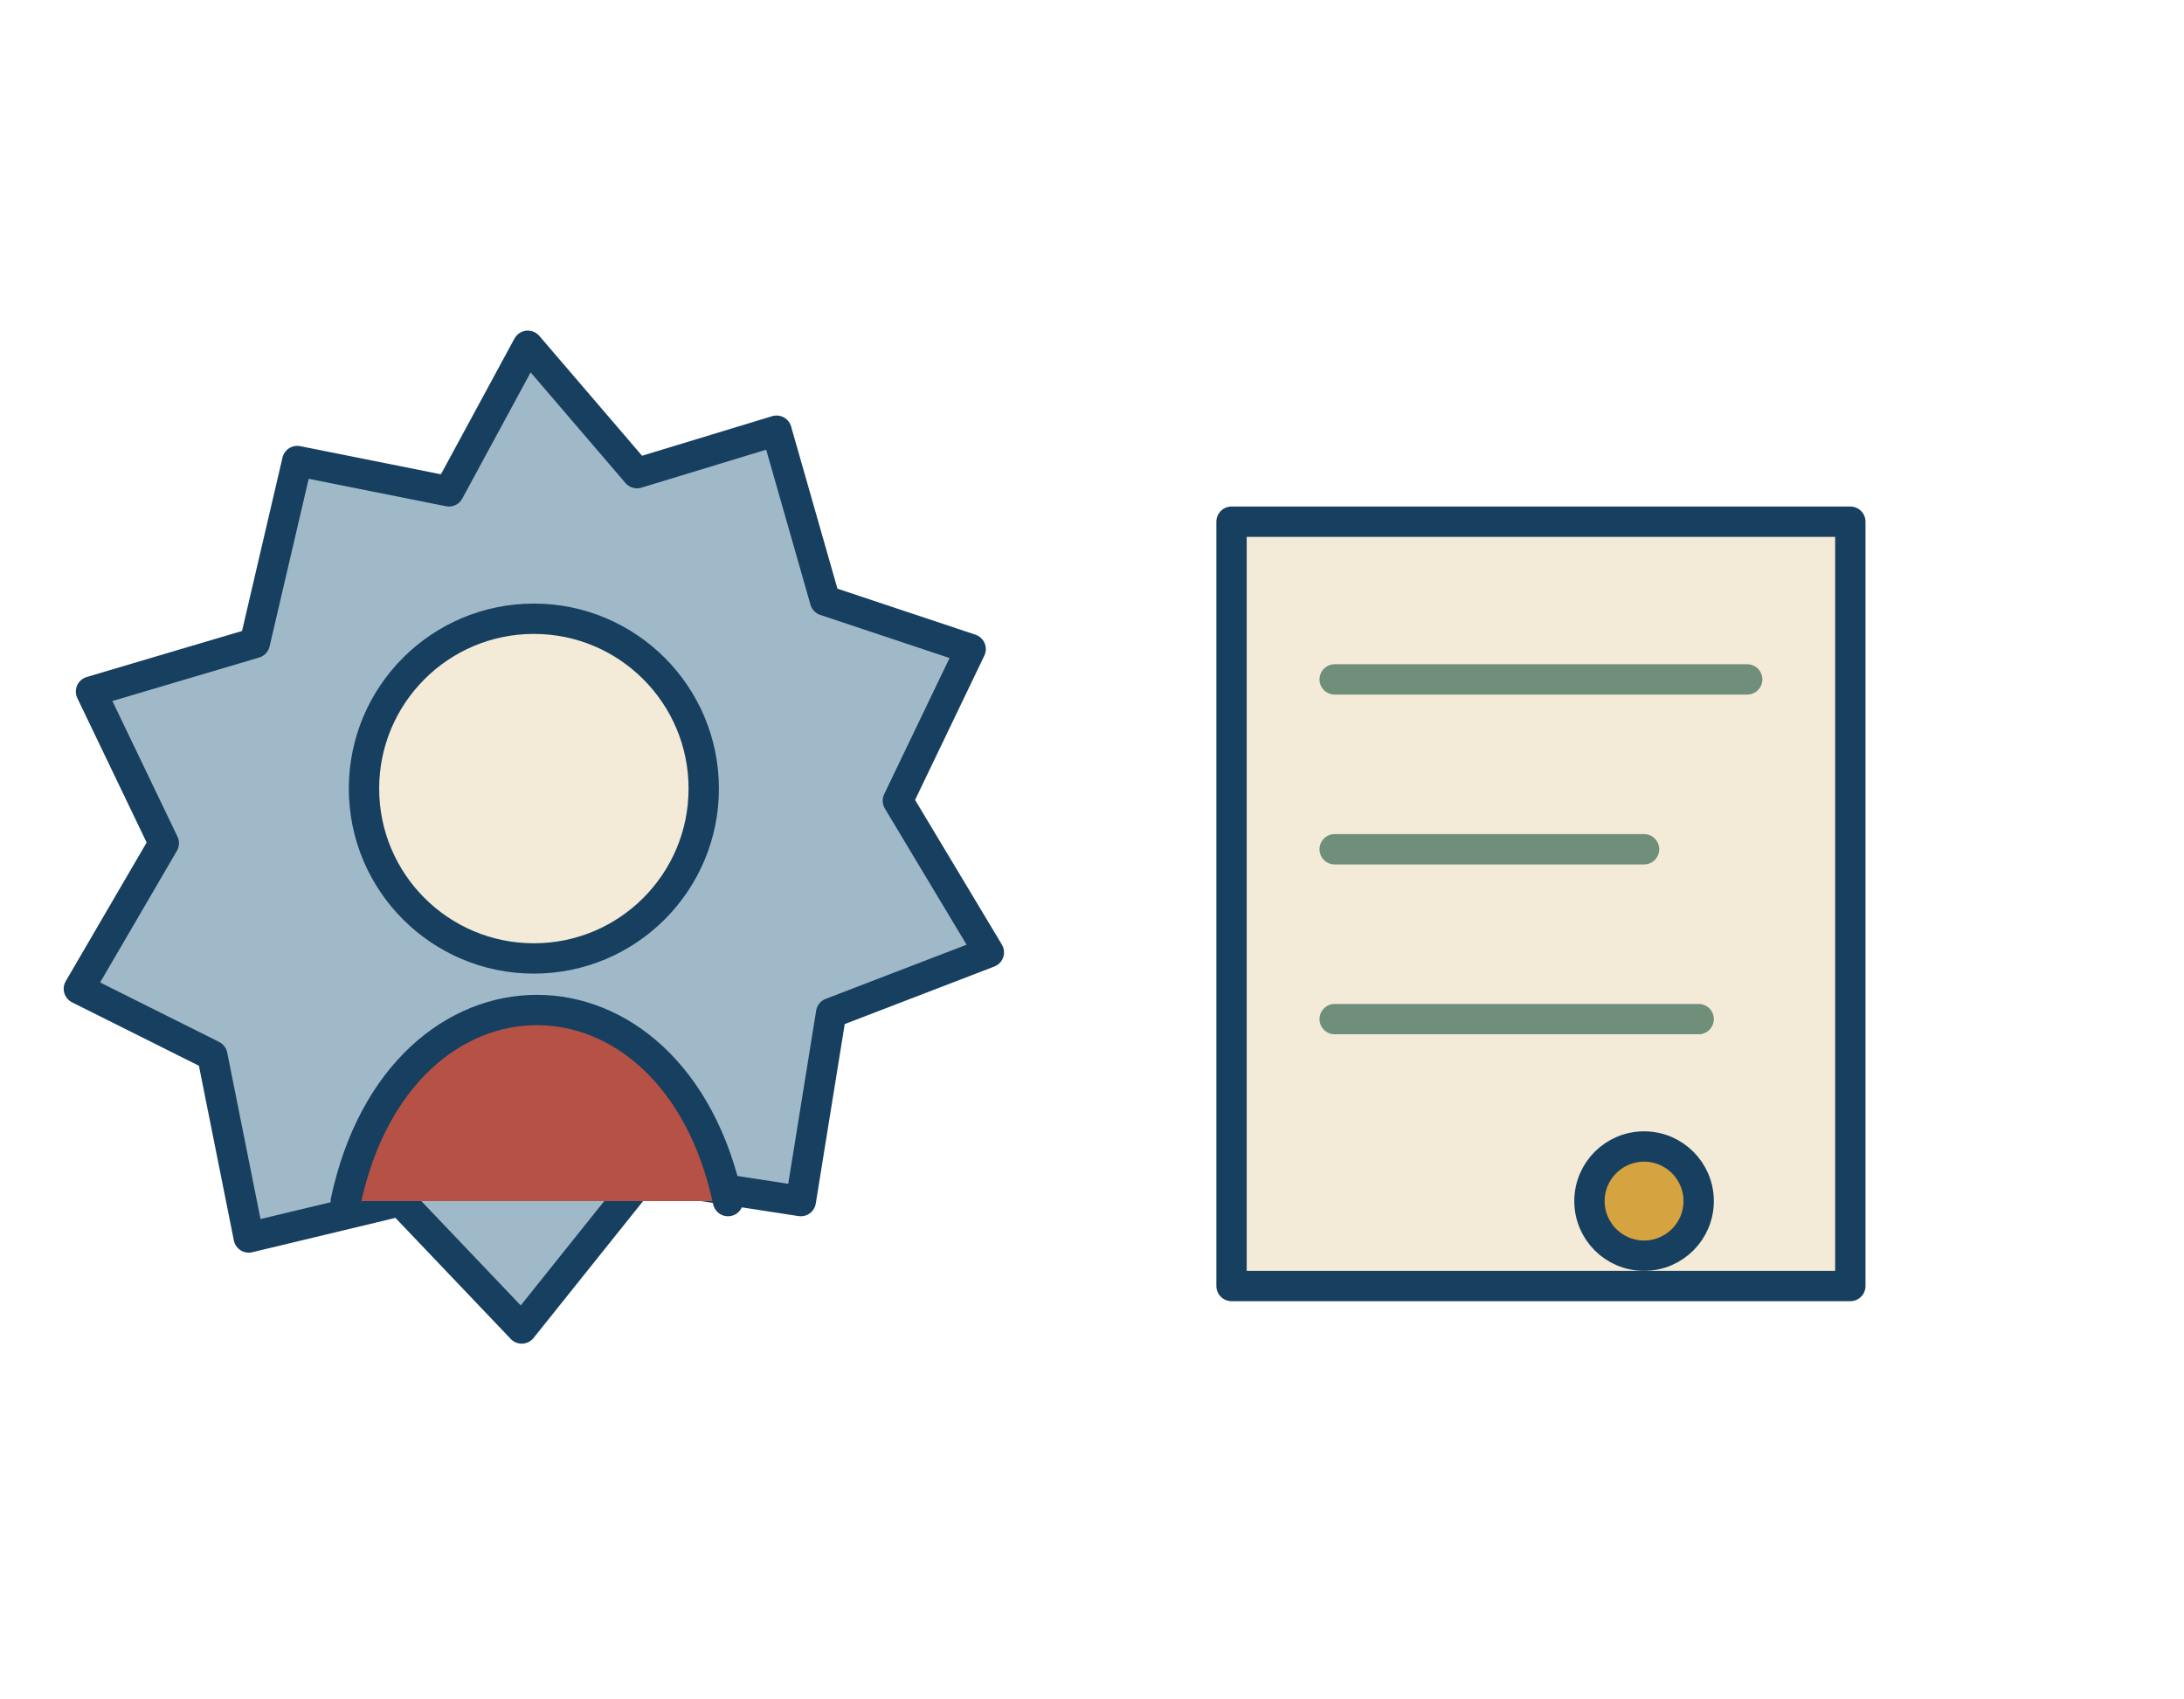
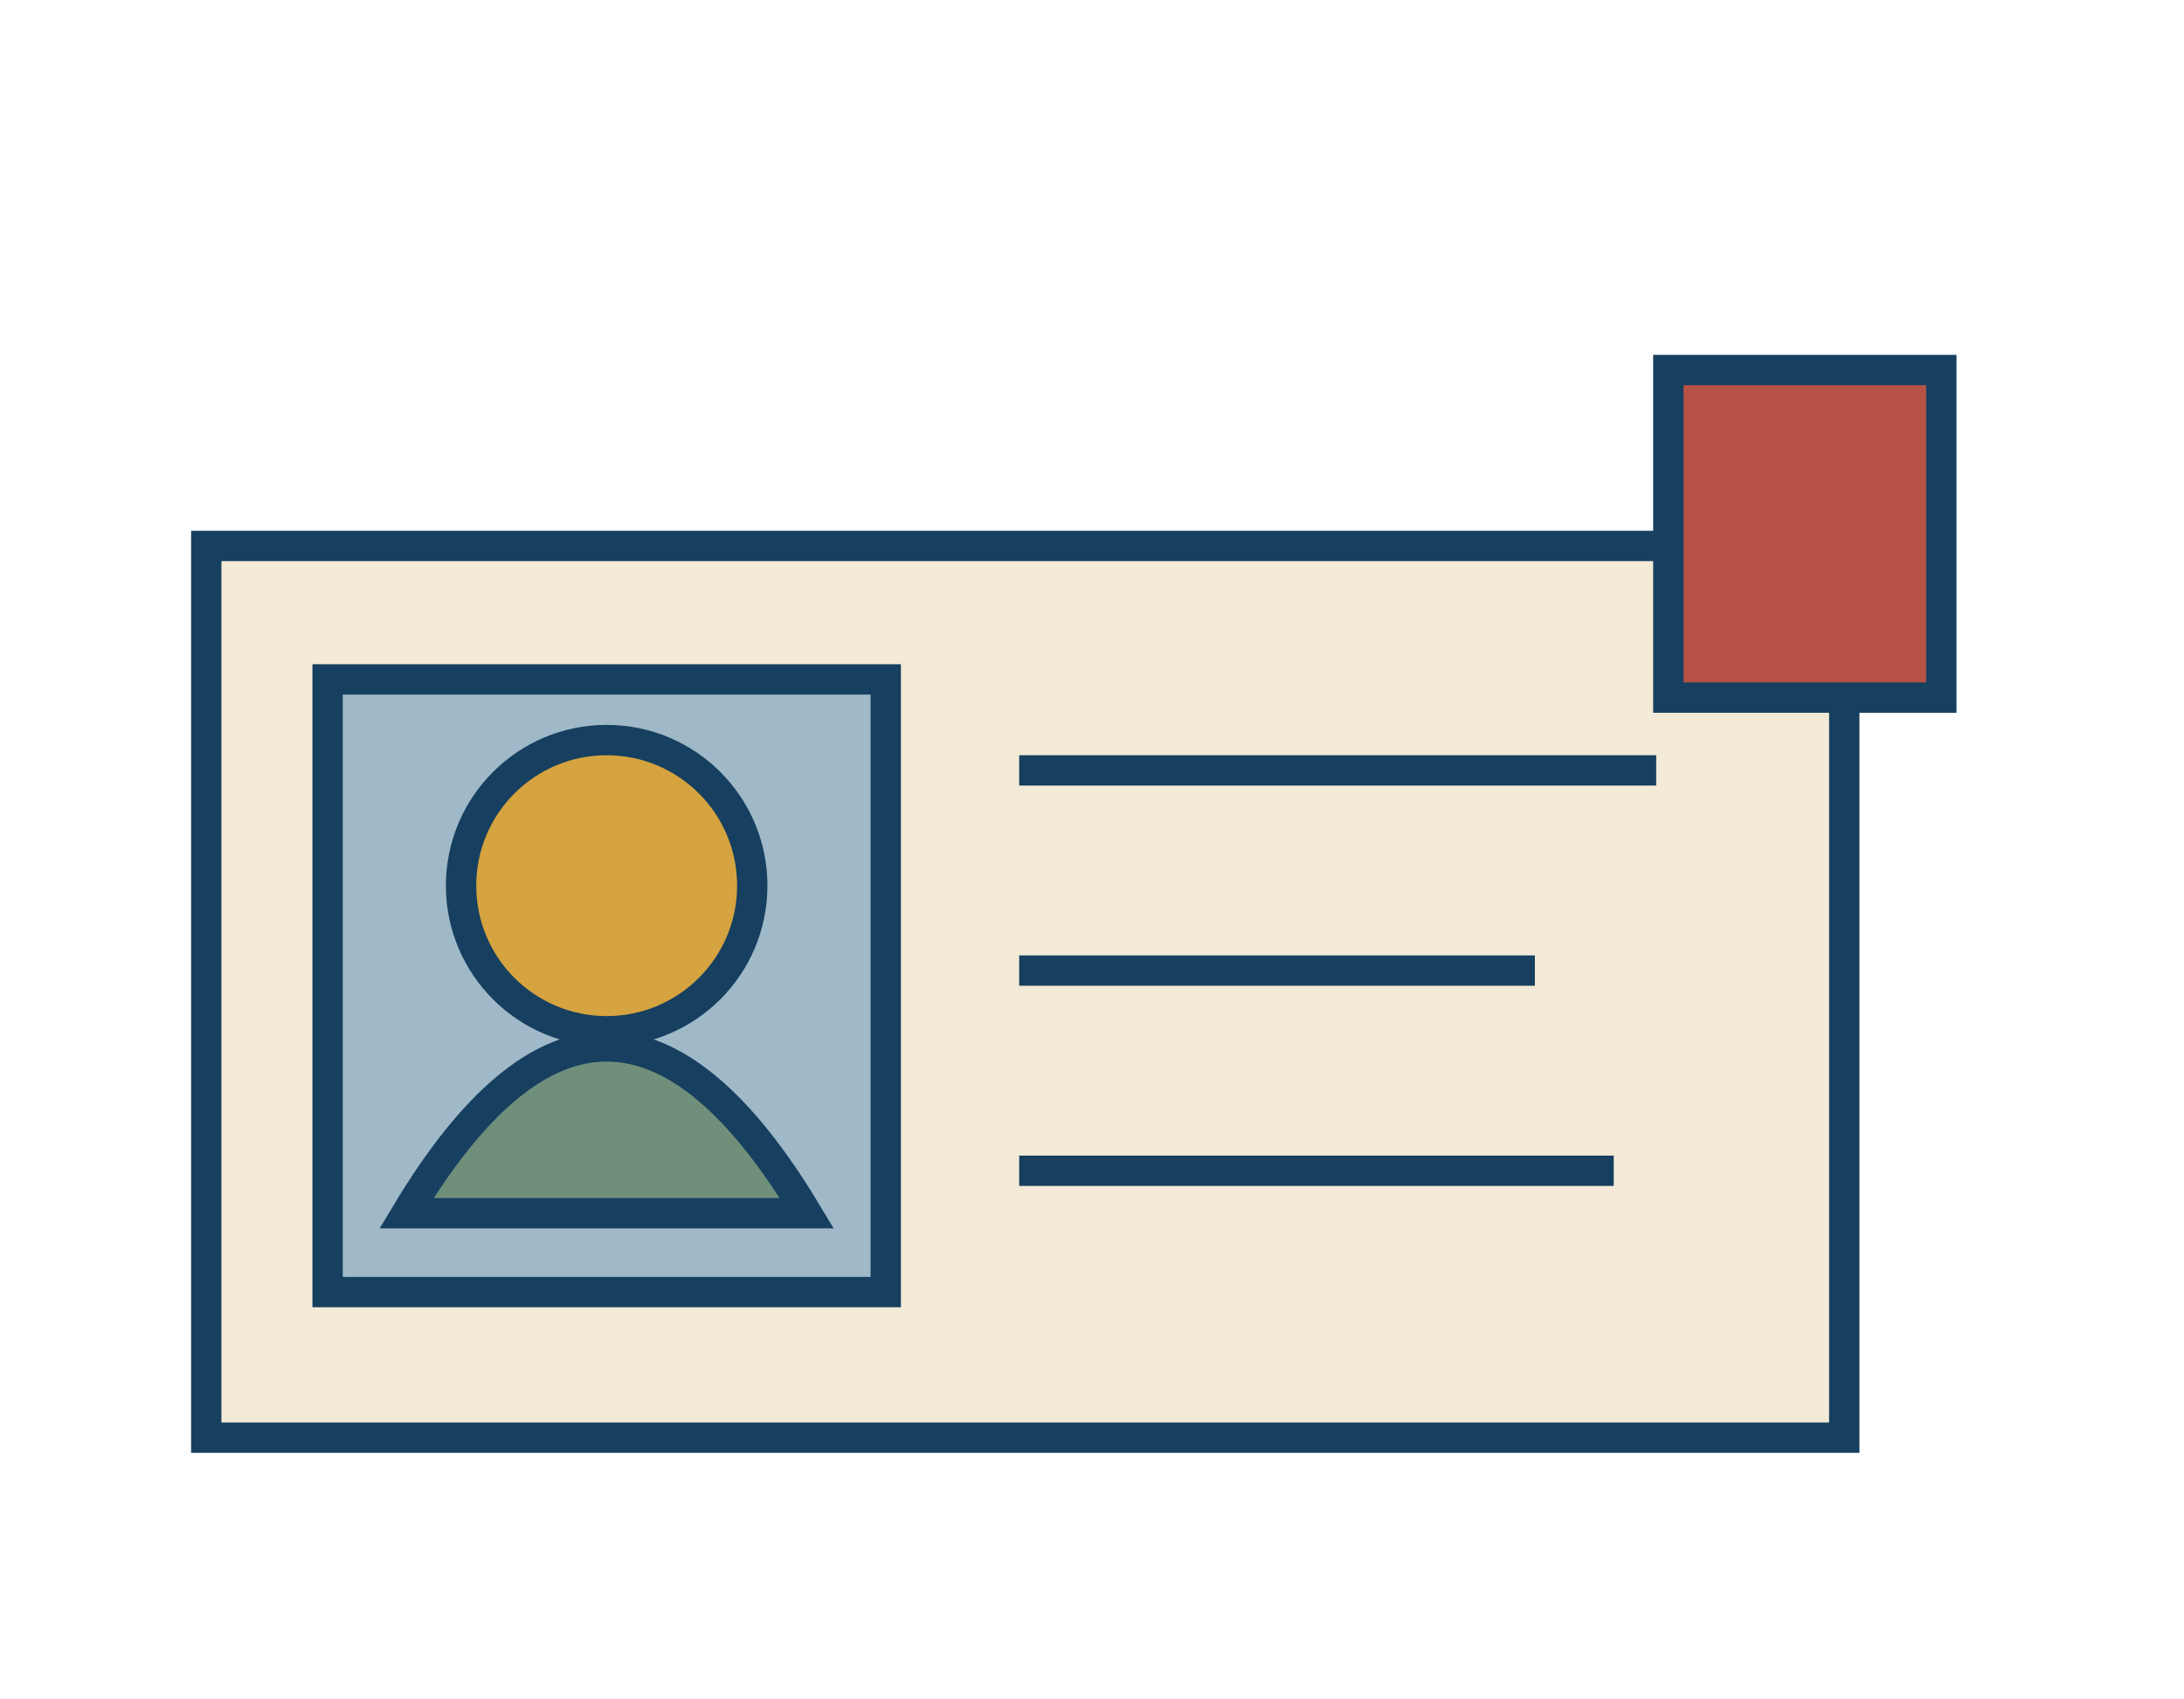
- <svg xmlns="http://www.w3.org/2000/svg" width="360" height="280" viewBox="0 0 360 280">
-   <g stroke="#173f5f" stroke-width="5" stroke-linecap="round" stroke-linejoin="round">
-     <path d="M87 57l18 21 23-7 8 28 24 8-12 25 15 25-26 10-5 31-26-4-20 25-20-21-25 6-6-30-22-11 14-24-12-25 27-8 7-30 25 5z" fill="#9fb9c8" />
-     <circle cx="88" cy="130" r="28" fill="#f3ead7" />
-     <path d="M57 198c9-42 54-42 63 0" fill="#b55245" />
-     <path d="M203 86h102v126H203z" fill="#f3ead7" />
-     <path d="M220 112h68M220 140h51M220 168h60" stroke="#6f8f7b" />
-     <circle cx="271" cy="198" r="9" fill="#d5a33f" />
+ <svg xmlns="http://www.w3.org/2000/svg" viewBox="0 0 360 280">
+   <g stroke="#173f5f" stroke-width="5">
+     <path fill="#f3ead7" d="M34 90h270v147H34z" />
+     <path fill="#9fb9c8" d="M54 112h92v101H54z" />
+     <circle cx="100" cy="146" r="24" fill="#d5a33f" />
+     <path fill="#6f8f7b" d="M67 200q33-55 66 0z" />
+     <path d="M168 127h105M168 160h85M168 193h98" fill="none" />
+     <path fill="#b55245" d="M275 61h45v54h-45z" />
  </g>
</svg>
